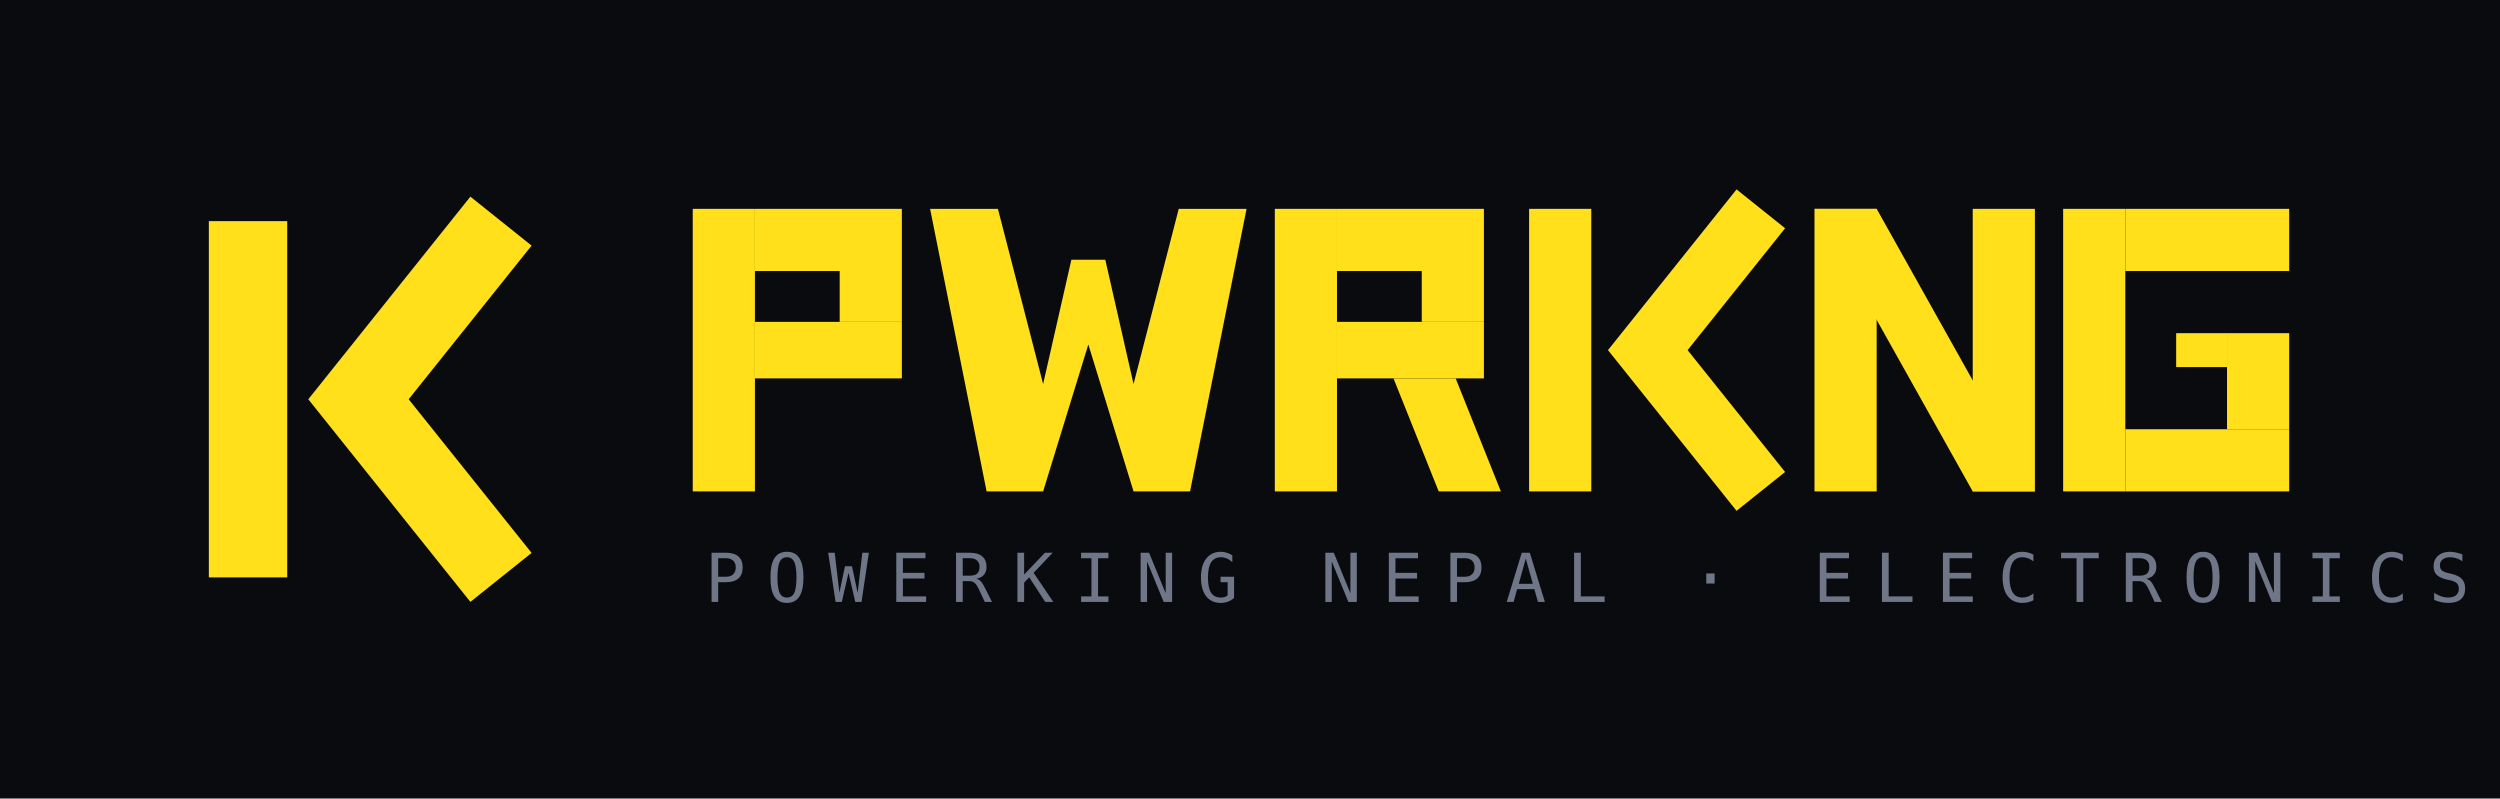
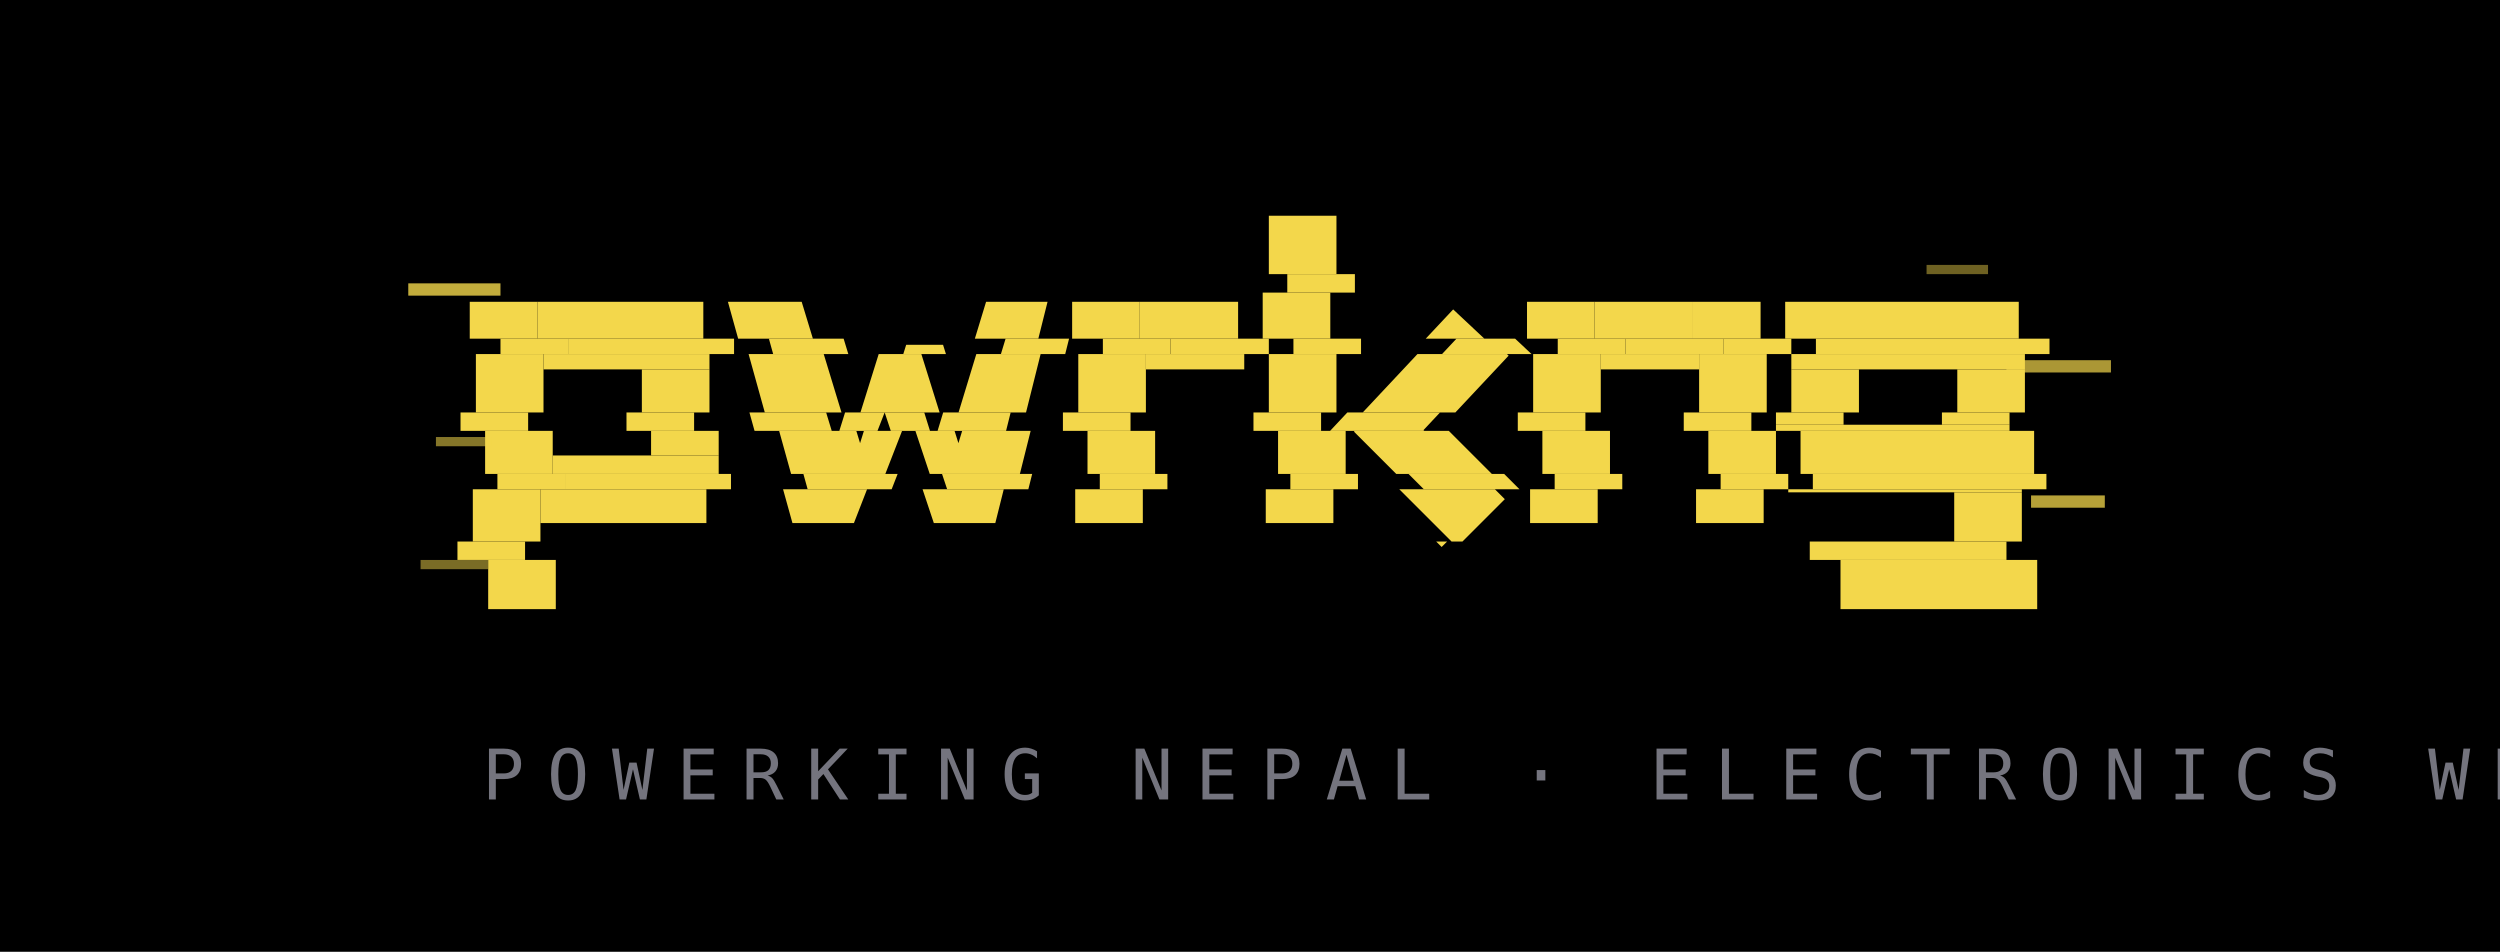
- <svg xmlns="http://www.w3.org/2000/svg" viewBox="0 0 407 130" width="407" height="130" role="img" aria-label="PowerKing Nepal logo">
-   <rect width="407" height="130" fill="#0A0B0F" />
-   <g transform="translate(34 36) scale(0.58)" fill="#FFE01A" color="#FFE01A">
-     <rect x="0" y="0" width="22" height="100" />
-     <path d="M 82 0 L 42 50 L 82 100" fill="none" stroke="currentColor" stroke-width="22" stroke-linecap="butt" stroke-linejoin="miter" />
+ <svg xmlns="http://www.w3.org/2000/svg" viewBox="0 0 394 150" width="394" height="150" role="img" aria-label="PowerKing Nepal logo">
+   <rect width="394" height="150" fill="#000000" />
+   <g transform="translate(75 34) scale(0.484375)" fill="#F3D74B" color="#F3D74B">
+     <defs>
+       <clipPath id="lgs0">
+         <rect x="-80" y="0" width="664" height="19" />
+       </clipPath>
+       <clipPath id="lgs1">
+         <rect x="-80" y="19" width="664" height="6" />
+       </clipPath>
+       <clipPath id="lgs2">
+         <rect x="-80" y="25" width="664" height="15" />
+       </clipPath>
+       <clipPath id="lgs3">
+         <rect x="-80" y="40" width="664" height="5" />
+       </clipPath>
+       <clipPath id="lgs4">
+         <rect x="-80" y="45" width="664" height="19" />
+       </clipPath>
+       <clipPath id="lgs5">
+         <rect x="-80" y="64" width="664" height="6" />
+       </clipPath>
+       <clipPath id="lgs6">
+         <rect x="-80" y="70" width="664" height="14" />
+       </clipPath>
+       <clipPath id="lgs7">
+         <rect x="-80" y="84" width="664" height="5" />
+       </clipPath>
+       <clipPath id="lgs8">
+         <rect x="-80" y="89" width="664" height="17" />
+       </clipPath>
+       <clipPath id="lgs9">
+         <rect x="-80" y="106" width="664" height="6" />
+       </clipPath>
+       <clipPath id="lgs10">
+         <rect x="-80" y="112" width="664" height="16" />
+       </clipPath>
+     </defs>
+     <g clip-path="url(#lgs0)" transform="translate(0.00 0)">
+       <rect x="0" y="28" width="22" height="100" />
+       <rect x="22" y="28" width="54" height="22" />
+       <rect x="54" y="50" width="22" height="28" />
+       <rect x="22" y="78" width="54" height="22" />
+       <polygon points="84,28 108,28 122,74 132,42 144,42 154,74 168,28 188,28 170,100 150,100 138,64 124,100 104,100" />
+       <rect x="196" y="28" width="22" height="72" />
+       <rect x="218" y="28" width="32" height="22" />
+       <rect x="258" y="0" width="22" height="100" />
+       <path d="M 328 38 L 298 70 L 328 100" fill="none" stroke="currentColor" stroke-width="22" stroke-linecap="butt" stroke-linejoin="miter" />
+       <rect x="344" y="28" width="22" height="72" />
+       <rect x="366" y="28" width="32" height="22" />
+       <rect x="398" y="28" width="22" height="72" />
+       <rect x="428" y="28" width="76" height="22" />
+       <rect x="428" y="50" width="22" height="18" />
+       <rect x="482" y="50" width="22" height="18" />
+       <rect x="428" y="68" width="76" height="22" />
+       <rect x="482" y="90" width="22" height="16" />
+       <rect x="440" y="106" width="64" height="22" />
+     </g>
+     <g clip-path="url(#lgs1)" transform="translate(6.00 0)">
+       <rect x="0" y="28" width="22" height="100" />
+       <rect x="22" y="28" width="54" height="22" />
+       <rect x="54" y="50" width="22" height="28" />
+       <rect x="22" y="78" width="54" height="22" />
+       <polygon points="84,28 108,28 122,74 132,42 144,42 154,74 168,28 188,28 170,100 150,100 138,64 124,100 104,100" />
+       <rect x="196" y="28" width="22" height="72" />
+       <rect x="218" y="28" width="32" height="22" />
+       <rect x="258" y="0" width="22" height="100" />
+       <path d="M 328 38 L 298 70 L 328 100" fill="none" stroke="currentColor" stroke-width="22" stroke-linecap="butt" stroke-linejoin="miter" />
+       <rect x="344" y="28" width="22" height="72" />
+       <rect x="366" y="28" width="32" height="22" />
+       <rect x="398" y="28" width="22" height="72" />
+       <rect x="428" y="28" width="76" height="22" />
+       <rect x="428" y="50" width="22" height="18" />
+       <rect x="482" y="50" width="22" height="18" />
+       <rect x="428" y="68" width="76" height="22" />
+       <rect x="482" y="90" width="22" height="16" />
+       <rect x="440" y="106" width="64" height="22" />
+     </g>
+     <g clip-path="url(#lgs2)" transform="translate(-2.00 0)">
+       <rect x="0" y="28" width="22" height="100" />
+       <rect x="22" y="28" width="54" height="22" />
+       <rect x="54" y="50" width="22" height="28" />
+       <rect x="22" y="78" width="54" height="22" />
+       <polygon points="84,28 108,28 122,74 132,42 144,42 154,74 168,28 188,28 170,100 150,100 138,64 124,100 104,100" />
+       <rect x="196" y="28" width="22" height="72" />
+       <rect x="218" y="28" width="32" height="22" />
+       <rect x="258" y="0" width="22" height="100" />
+       <path d="M 328 38 L 298 70 L 328 100" fill="none" stroke="currentColor" stroke-width="22" stroke-linecap="butt" stroke-linejoin="miter" />
+       <rect x="344" y="28" width="22" height="72" />
+       <rect x="366" y="28" width="32" height="22" />
+       <rect x="398" y="28" width="22" height="72" />
+       <rect x="428" y="28" width="76" height="22" />
+       <rect x="428" y="50" width="22" height="18" />
+       <rect x="482" y="50" width="22" height="18" />
+       <rect x="428" y="68" width="76" height="22" />
+       <rect x="482" y="90" width="22" height="16" />
+       <rect x="440" y="106" width="64" height="22" />
+     </g>
+     <g clip-path="url(#lgs3)" transform="translate(8.00 0)">
+       <rect x="0" y="28" width="22" height="100" />
+       <rect x="22" y="28" width="54" height="22" />
+       <rect x="54" y="50" width="22" height="28" />
+       <rect x="22" y="78" width="54" height="22" />
+       <polygon points="84,28 108,28 122,74 132,42 144,42 154,74 168,28 188,28 170,100 150,100 138,64 124,100 104,100" />
+       <rect x="196" y="28" width="22" height="72" />
+       <rect x="218" y="28" width="32" height="22" />
+       <rect x="258" y="0" width="22" height="100" />
+       <path d="M 328 38 L 298 70 L 328 100" fill="none" stroke="currentColor" stroke-width="22" stroke-linecap="butt" stroke-linejoin="miter" />
+       <rect x="344" y="28" width="22" height="72" />
+       <rect x="366" y="28" width="32" height="22" />
+       <rect x="398" y="28" width="22" height="72" />
+       <rect x="428" y="28" width="76" height="22" />
+       <rect x="428" y="50" width="22" height="18" />
+       <rect x="482" y="50" width="22" height="18" />
+       <rect x="428" y="68" width="76" height="22" />
+       <rect x="482" y="90" width="22" height="16" />
+       <rect x="440" y="106" width="64" height="22" />
+     </g>
+     <g clip-path="url(#lgs4)" transform="translate(0.00 0)">
+       <rect x="0" y="28" width="22" height="100" />
+       <rect x="22" y="28" width="54" height="22" />
+       <rect x="54" y="50" width="22" height="28" />
+       <rect x="22" y="78" width="54" height="22" />
+       <polygon points="84,28 108,28 122,74 132,42 144,42 154,74 168,28 188,28 170,100 150,100 138,64 124,100 104,100" />
+       <rect x="196" y="28" width="22" height="72" />
+       <rect x="218" y="28" width="32" height="22" />
+       <rect x="258" y="0" width="22" height="100" />
+       <path d="M 328 38 L 298 70 L 328 100" fill="none" stroke="currentColor" stroke-width="22" stroke-linecap="butt" stroke-linejoin="miter" />
+       <rect x="344" y="28" width="22" height="72" />
+       <rect x="366" y="28" width="32" height="22" />
+       <rect x="398" y="28" width="22" height="72" />
+       <rect x="428" y="28" width="76" height="22" />
+       <rect x="428" y="50" width="22" height="18" />
+       <rect x="482" y="50" width="22" height="18" />
+       <rect x="428" y="68" width="76" height="22" />
+       <rect x="482" y="90" width="22" height="16" />
+       <rect x="440" y="106" width="64" height="22" />
+     </g>
+     <g clip-path="url(#lgs5)" transform="translate(-5.00 0)">
+       <rect x="0" y="28" width="22" height="100" />
+       <rect x="22" y="28" width="54" height="22" />
+       <rect x="54" y="50" width="22" height="28" />
+       <rect x="22" y="78" width="54" height="22" />
+       <polygon points="84,28 108,28 122,74 132,42 144,42 154,74 168,28 188,28 170,100 150,100 138,64 124,100 104,100" />
+       <rect x="196" y="28" width="22" height="72" />
+       <rect x="218" y="28" width="32" height="22" />
+       <rect x="258" y="0" width="22" height="100" />
+       <path d="M 328 38 L 298 70 L 328 100" fill="none" stroke="currentColor" stroke-width="22" stroke-linecap="butt" stroke-linejoin="miter" />
+       <rect x="344" y="28" width="22" height="72" />
+       <rect x="366" y="28" width="32" height="22" />
+       <rect x="398" y="28" width="22" height="72" />
+       <rect x="428" y="28" width="76" height="22" />
+       <rect x="428" y="50" width="22" height="18" />
+       <rect x="482" y="50" width="22" height="18" />
+       <rect x="428" y="68" width="76" height="22" />
+       <rect x="482" y="90" width="22" height="16" />
+       <rect x="440" y="106" width="64" height="22" />
+     </g>
+     <g clip-path="url(#lgs6)" transform="translate(3.00 0)">
+       <rect x="0" y="28" width="22" height="100" />
+       <rect x="22" y="28" width="54" height="22" />
+       <rect x="54" y="50" width="22" height="28" />
+       <rect x="22" y="78" width="54" height="22" />
+       <polygon points="84,28 108,28 122,74 132,42 144,42 154,74 168,28 188,28 170,100 150,100 138,64 124,100 104,100" />
+       <rect x="196" y="28" width="22" height="72" />
+       <rect x="218" y="28" width="32" height="22" />
+       <rect x="258" y="0" width="22" height="100" />
+       <path d="M 328 38 L 298 70 L 328 100" fill="none" stroke="currentColor" stroke-width="22" stroke-linecap="butt" stroke-linejoin="miter" />
+       <rect x="344" y="28" width="22" height="72" />
+       <rect x="366" y="28" width="32" height="22" />
+       <rect x="398" y="28" width="22" height="72" />
+       <rect x="428" y="28" width="76" height="22" />
+       <rect x="428" y="50" width="22" height="18" />
+       <rect x="482" y="50" width="22" height="18" />
+       <rect x="428" y="68" width="76" height="22" />
+       <rect x="482" y="90" width="22" height="16" />
+       <rect x="440" y="106" width="64" height="22" />
+     </g>
+     <g clip-path="url(#lgs7)" transform="translate(7.00 0)">
+       <rect x="0" y="28" width="22" height="100" />
+       <rect x="22" y="28" width="54" height="22" />
+       <rect x="54" y="50" width="22" height="28" />
+       <rect x="22" y="78" width="54" height="22" />
+       <polygon points="84,28 108,28 122,74 132,42 144,42 154,74 168,28 188,28 170,100 150,100 138,64 124,100 104,100" />
+       <rect x="196" y="28" width="22" height="72" />
+       <rect x="218" y="28" width="32" height="22" />
+       <rect x="258" y="0" width="22" height="100" />
+       <path d="M 328 38 L 298 70 L 328 100" fill="none" stroke="currentColor" stroke-width="22" stroke-linecap="butt" stroke-linejoin="miter" />
+       <rect x="344" y="28" width="22" height="72" />
+       <rect x="366" y="28" width="32" height="22" />
+       <rect x="398" y="28" width="22" height="72" />
+       <rect x="428" y="28" width="76" height="22" />
+       <rect x="428" y="50" width="22" height="18" />
+       <rect x="482" y="50" width="22" height="18" />
+       <rect x="428" y="68" width="76" height="22" />
+       <rect x="482" y="90" width="22" height="16" />
+       <rect x="440" y="106" width="64" height="22" />
+     </g>
+     <g clip-path="url(#lgs8)" transform="translate(-1.00 0)">
+       <rect x="0" y="28" width="22" height="100" />
+       <rect x="22" y="28" width="54" height="22" />
+       <rect x="54" y="50" width="22" height="28" />
+       <rect x="22" y="78" width="54" height="22" />
+       <polygon points="84,28 108,28 122,74 132,42 144,42 154,74 168,28 188,28 170,100 150,100 138,64 124,100 104,100" />
+       <rect x="196" y="28" width="22" height="72" />
+       <rect x="218" y="28" width="32" height="22" />
+       <rect x="258" y="0" width="22" height="100" />
+       <path d="M 328 38 L 298 70 L 328 100" fill="none" stroke="currentColor" stroke-width="22" stroke-linecap="butt" stroke-linejoin="miter" />
+       <rect x="344" y="28" width="22" height="72" />
+       <rect x="366" y="28" width="32" height="22" />
+       <rect x="398" y="28" width="22" height="72" />
+       <rect x="428" y="28" width="76" height="22" />
+       <rect x="428" y="50" width="22" height="18" />
+       <rect x="482" y="50" width="22" height="18" />
+       <rect x="428" y="68" width="76" height="22" />
+       <rect x="482" y="90" width="22" height="16" />
+       <rect x="440" y="106" width="64" height="22" />
+     </g>
+     <g clip-path="url(#lgs9)" transform="translate(-6.00 0)">
+       <rect x="0" y="28" width="22" height="100" />
+       <rect x="22" y="28" width="54" height="22" />
+       <rect x="54" y="50" width="22" height="28" />
+       <rect x="22" y="78" width="54" height="22" />
+       <polygon points="84,28 108,28 122,74 132,42 144,42 154,74 168,28 188,28 170,100 150,100 138,64 124,100 104,100" />
+       <rect x="196" y="28" width="22" height="72" />
+       <rect x="218" y="28" width="32" height="22" />
+       <rect x="258" y="0" width="22" height="100" />
+       <path d="M 328 38 L 298 70 L 328 100" fill="none" stroke="currentColor" stroke-width="22" stroke-linecap="butt" stroke-linejoin="miter" />
+       <rect x="344" y="28" width="22" height="72" />
+       <rect x="366" y="28" width="32" height="22" />
+       <rect x="398" y="28" width="22" height="72" />
+       <rect x="428" y="28" width="76" height="22" />
+       <rect x="428" y="50" width="22" height="18" />
+       <rect x="482" y="50" width="22" height="18" />
+       <rect x="428" y="68" width="76" height="22" />
+       <rect x="482" y="90" width="22" height="16" />
+       <rect x="440" y="106" width="64" height="22" />
+     </g>
+     <g clip-path="url(#lgs10)" transform="translate(4.00 0)">
+       <rect x="0" y="28" width="22" height="100" />
+       <rect x="22" y="28" width="54" height="22" />
+       <rect x="54" y="50" width="22" height="28" />
+       <rect x="22" y="78" width="54" height="22" />
+       <polygon points="84,28 108,28 122,74 132,42 144,42 154,74 168,28 188,28 170,100 150,100 138,64 124,100 104,100" />
+       <rect x="196" y="28" width="22" height="72" />
+       <rect x="218" y="28" width="32" height="22" />
+       <rect x="258" y="0" width="22" height="100" />
+       <path d="M 328 38 L 298 70 L 328 100" fill="none" stroke="currentColor" stroke-width="22" stroke-linecap="butt" stroke-linejoin="miter" />
+       <rect x="344" y="28" width="22" height="72" />
+       <rect x="366" y="28" width="32" height="22" />
+       <rect x="398" y="28" width="22" height="72" />
+       <rect x="428" y="28" width="76" height="22" />
+       <rect x="428" y="50" width="22" height="18" />
+       <rect x="482" y="50" width="22" height="18" />
+       <rect x="428" y="68" width="76" height="22" />
+       <rect x="482" y="90" width="22" height="16" />
+       <rect x="440" y="106" width="64" height="22" />
+     </g>
+     <rect x="-22.0" y="22" width="30.0" height="4" opacity="0.80" />
+     <rect x="498.0" y="47" width="34.0" height="4" opacity="0.70" />
+     <rect x="-13.0" y="72" width="18.0" height="3" opacity="0.55" />
+     <rect x="506.0" y="91" width="24.0" height="4" opacity="0.75" />
+     <rect x="472.0" y="16" width="20.0" height="3" opacity="0.45" />
+     <rect x="-18.0" y="112" width="22.0" height="3" opacity="0.50" />
  </g>
-   <g transform="translate(112.78 34) scale(0.46)" fill="#FFE01A" color="#FFE01A">
-     <rect x="0" y="0" width="22" height="100" />
-     <rect x="22" y="0" width="52" height="22" />
-     <rect x="52" y="22" width="22" height="18" />
-     <rect x="22" y="40" width="52" height="20" />
-     <polygon points="84,0 108,0 124,62 134,18 146,18 156,62 172,0 196,0 176,100 156,100 140,48 124,100 104,100" />
-     <rect x="206" y="0" width="22" height="100" />
-     <rect x="228" y="0" width="52" height="22" />
-     <rect x="258" y="22" width="22" height="18" />
-     <rect x="228" y="40" width="52" height="20" />
-     <polygon points="248,60 270,60 286,100 264,100" />
-     <rect x="296" y="0" width="22" height="100" />
-     <path d="M 378 0 L 338 50 L 378 100" fill="none" stroke="currentColor" stroke-width="22" stroke-linecap="butt" stroke-linejoin="miter" />
-     <rect x="397" y="0" width="22" height="100" />
-     <rect x="453" y="0" width="22" height="100" />
-     <polygon points="397,0 419,0 475,100 453,100" />
-     <rect x="485" y="0" width="22" height="100" />
-     <rect x="507" y="0" width="58" height="22" />
-     <rect x="507" y="78" width="58" height="22" />
-     <rect x="543" y="44" width="22" height="34" />
-     <rect x="525" y="44" width="18" height="12" />
-   </g>
-   <text x="114.78" y="98" font-family="ui-monospace, SFMono-Regular, Menlo, monospace" font-size="11" letter-spacing="3.4" fill="#6E7687">POWERKING NEPAL · ELECTRONICS WHOLESALE</text>
+   <text x="76" y="126" font-family="ui-monospace, SFMono-Regular, Menlo, monospace" font-size="11" letter-spacing="3.6" fill="#74747E">POWERKING NEPAL · ELECTRONICS WHOLESALE</text>
</svg>
